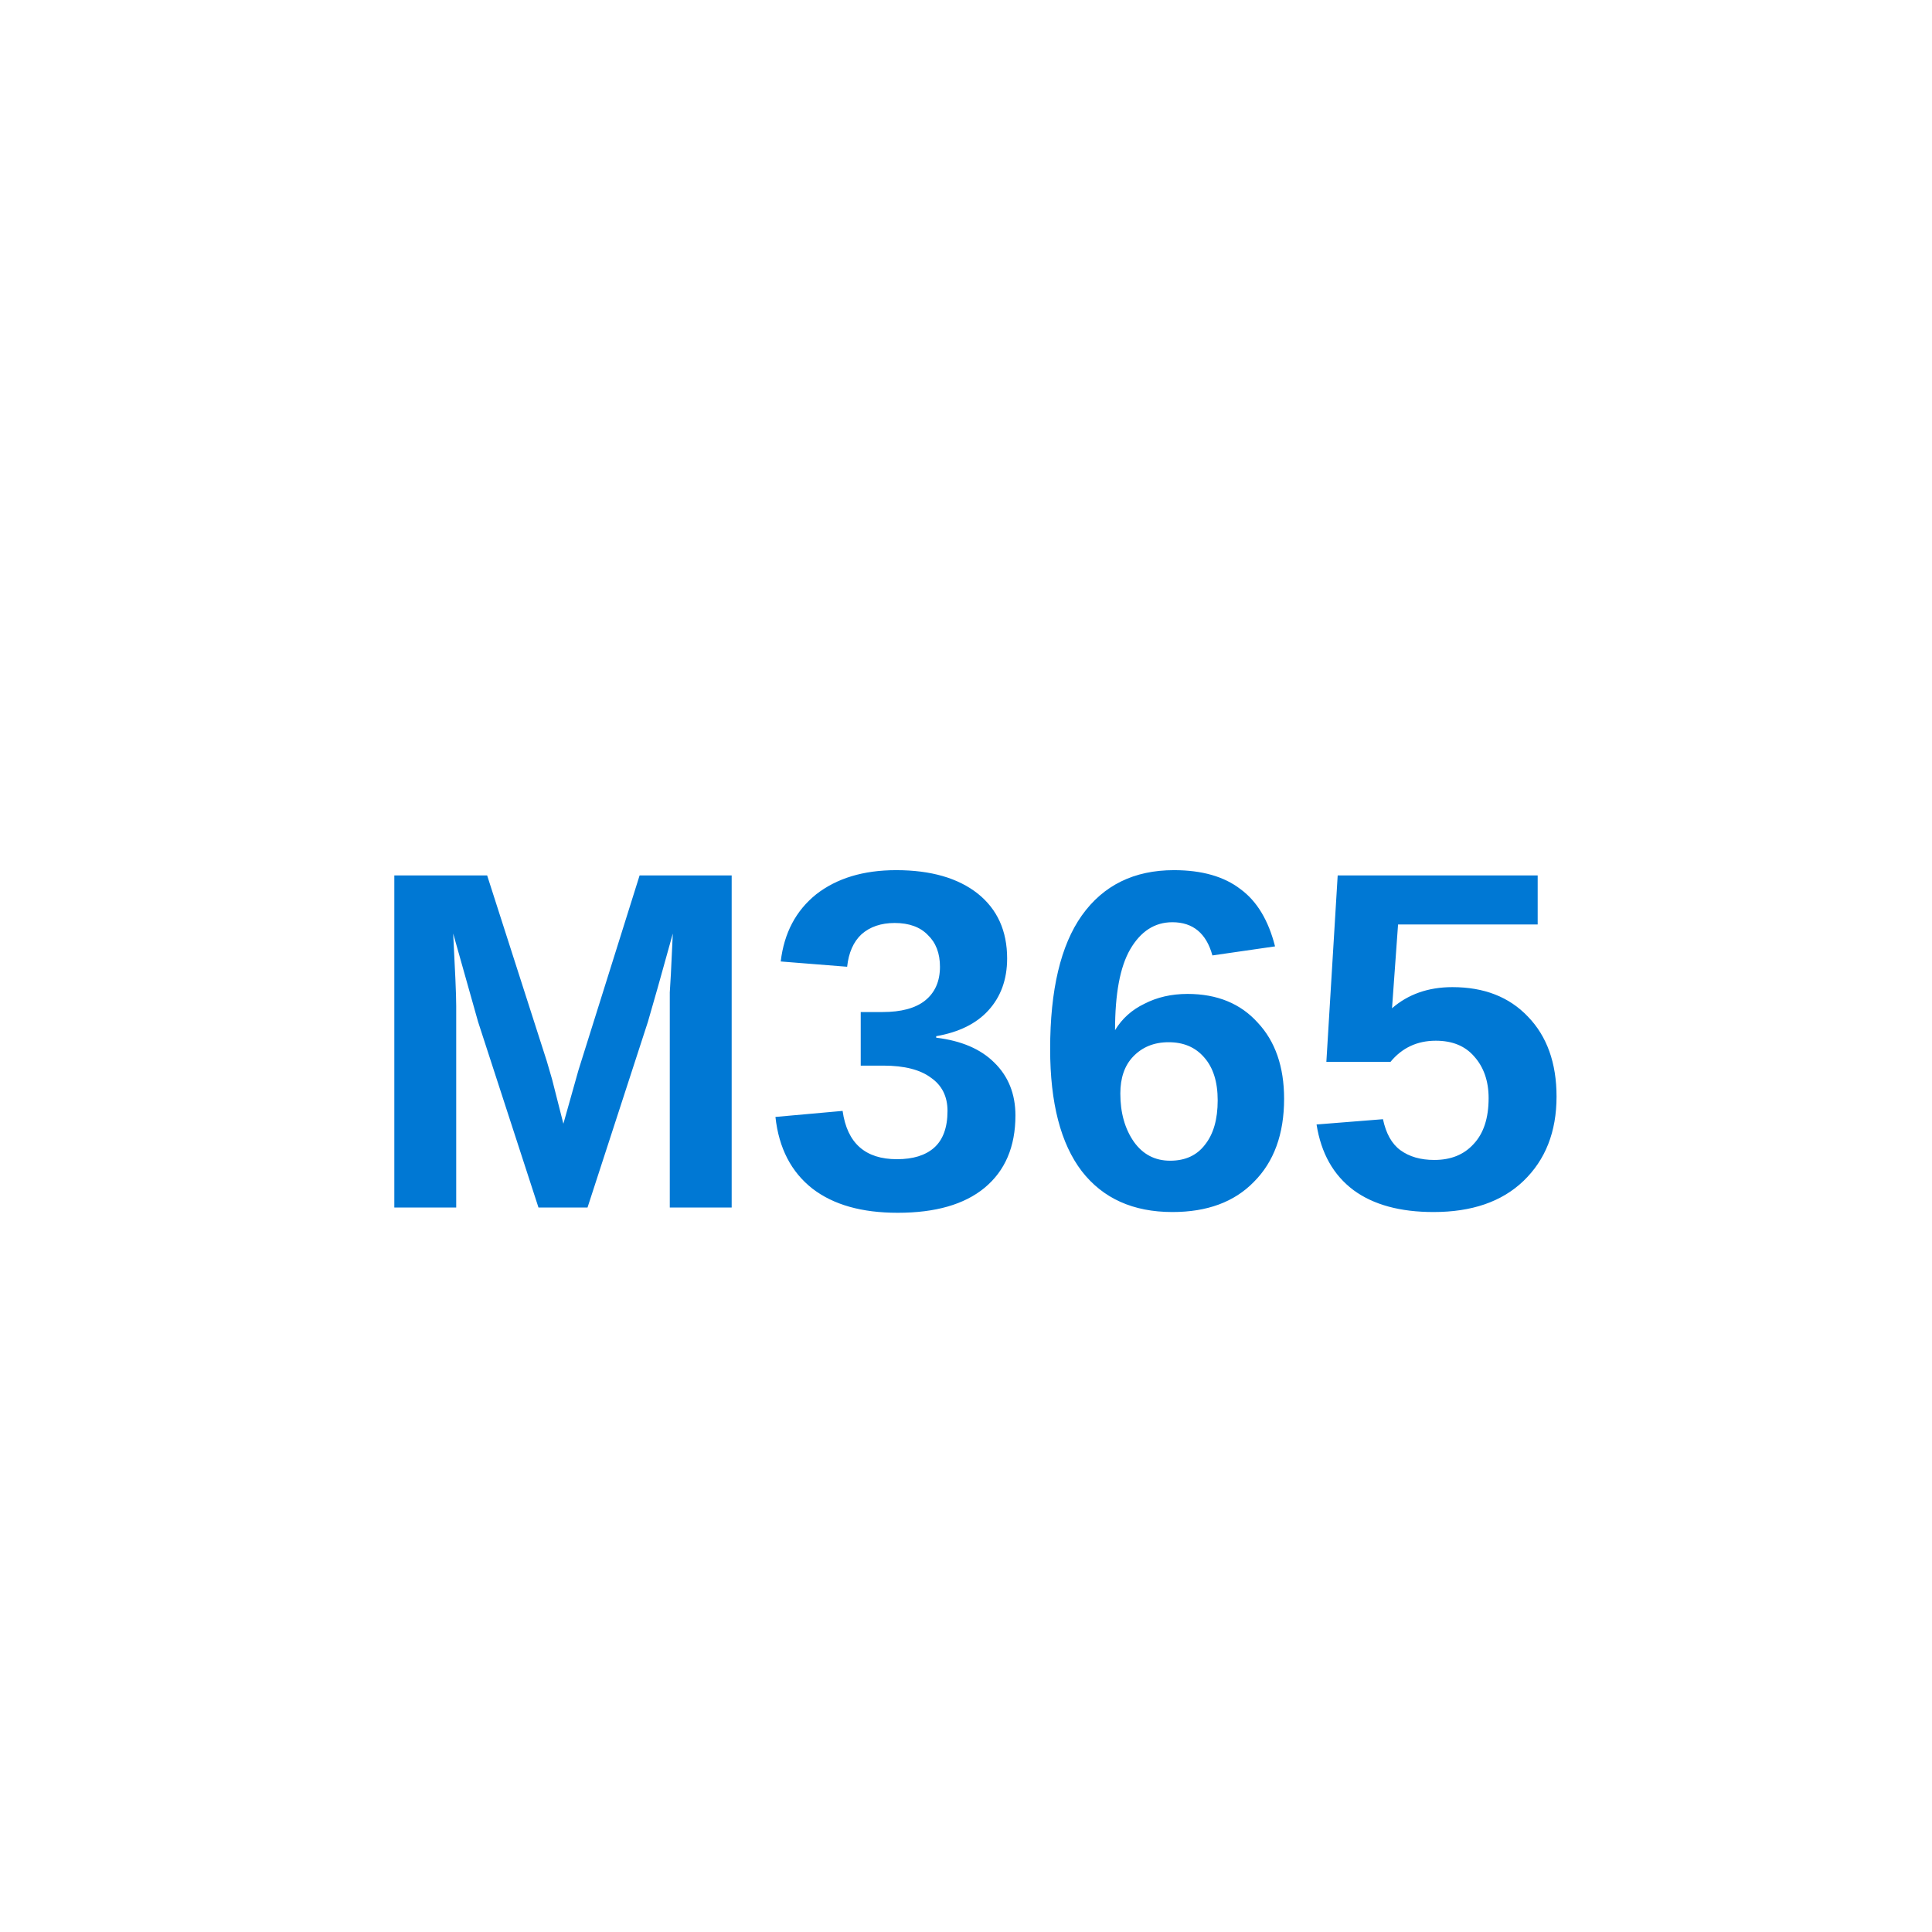
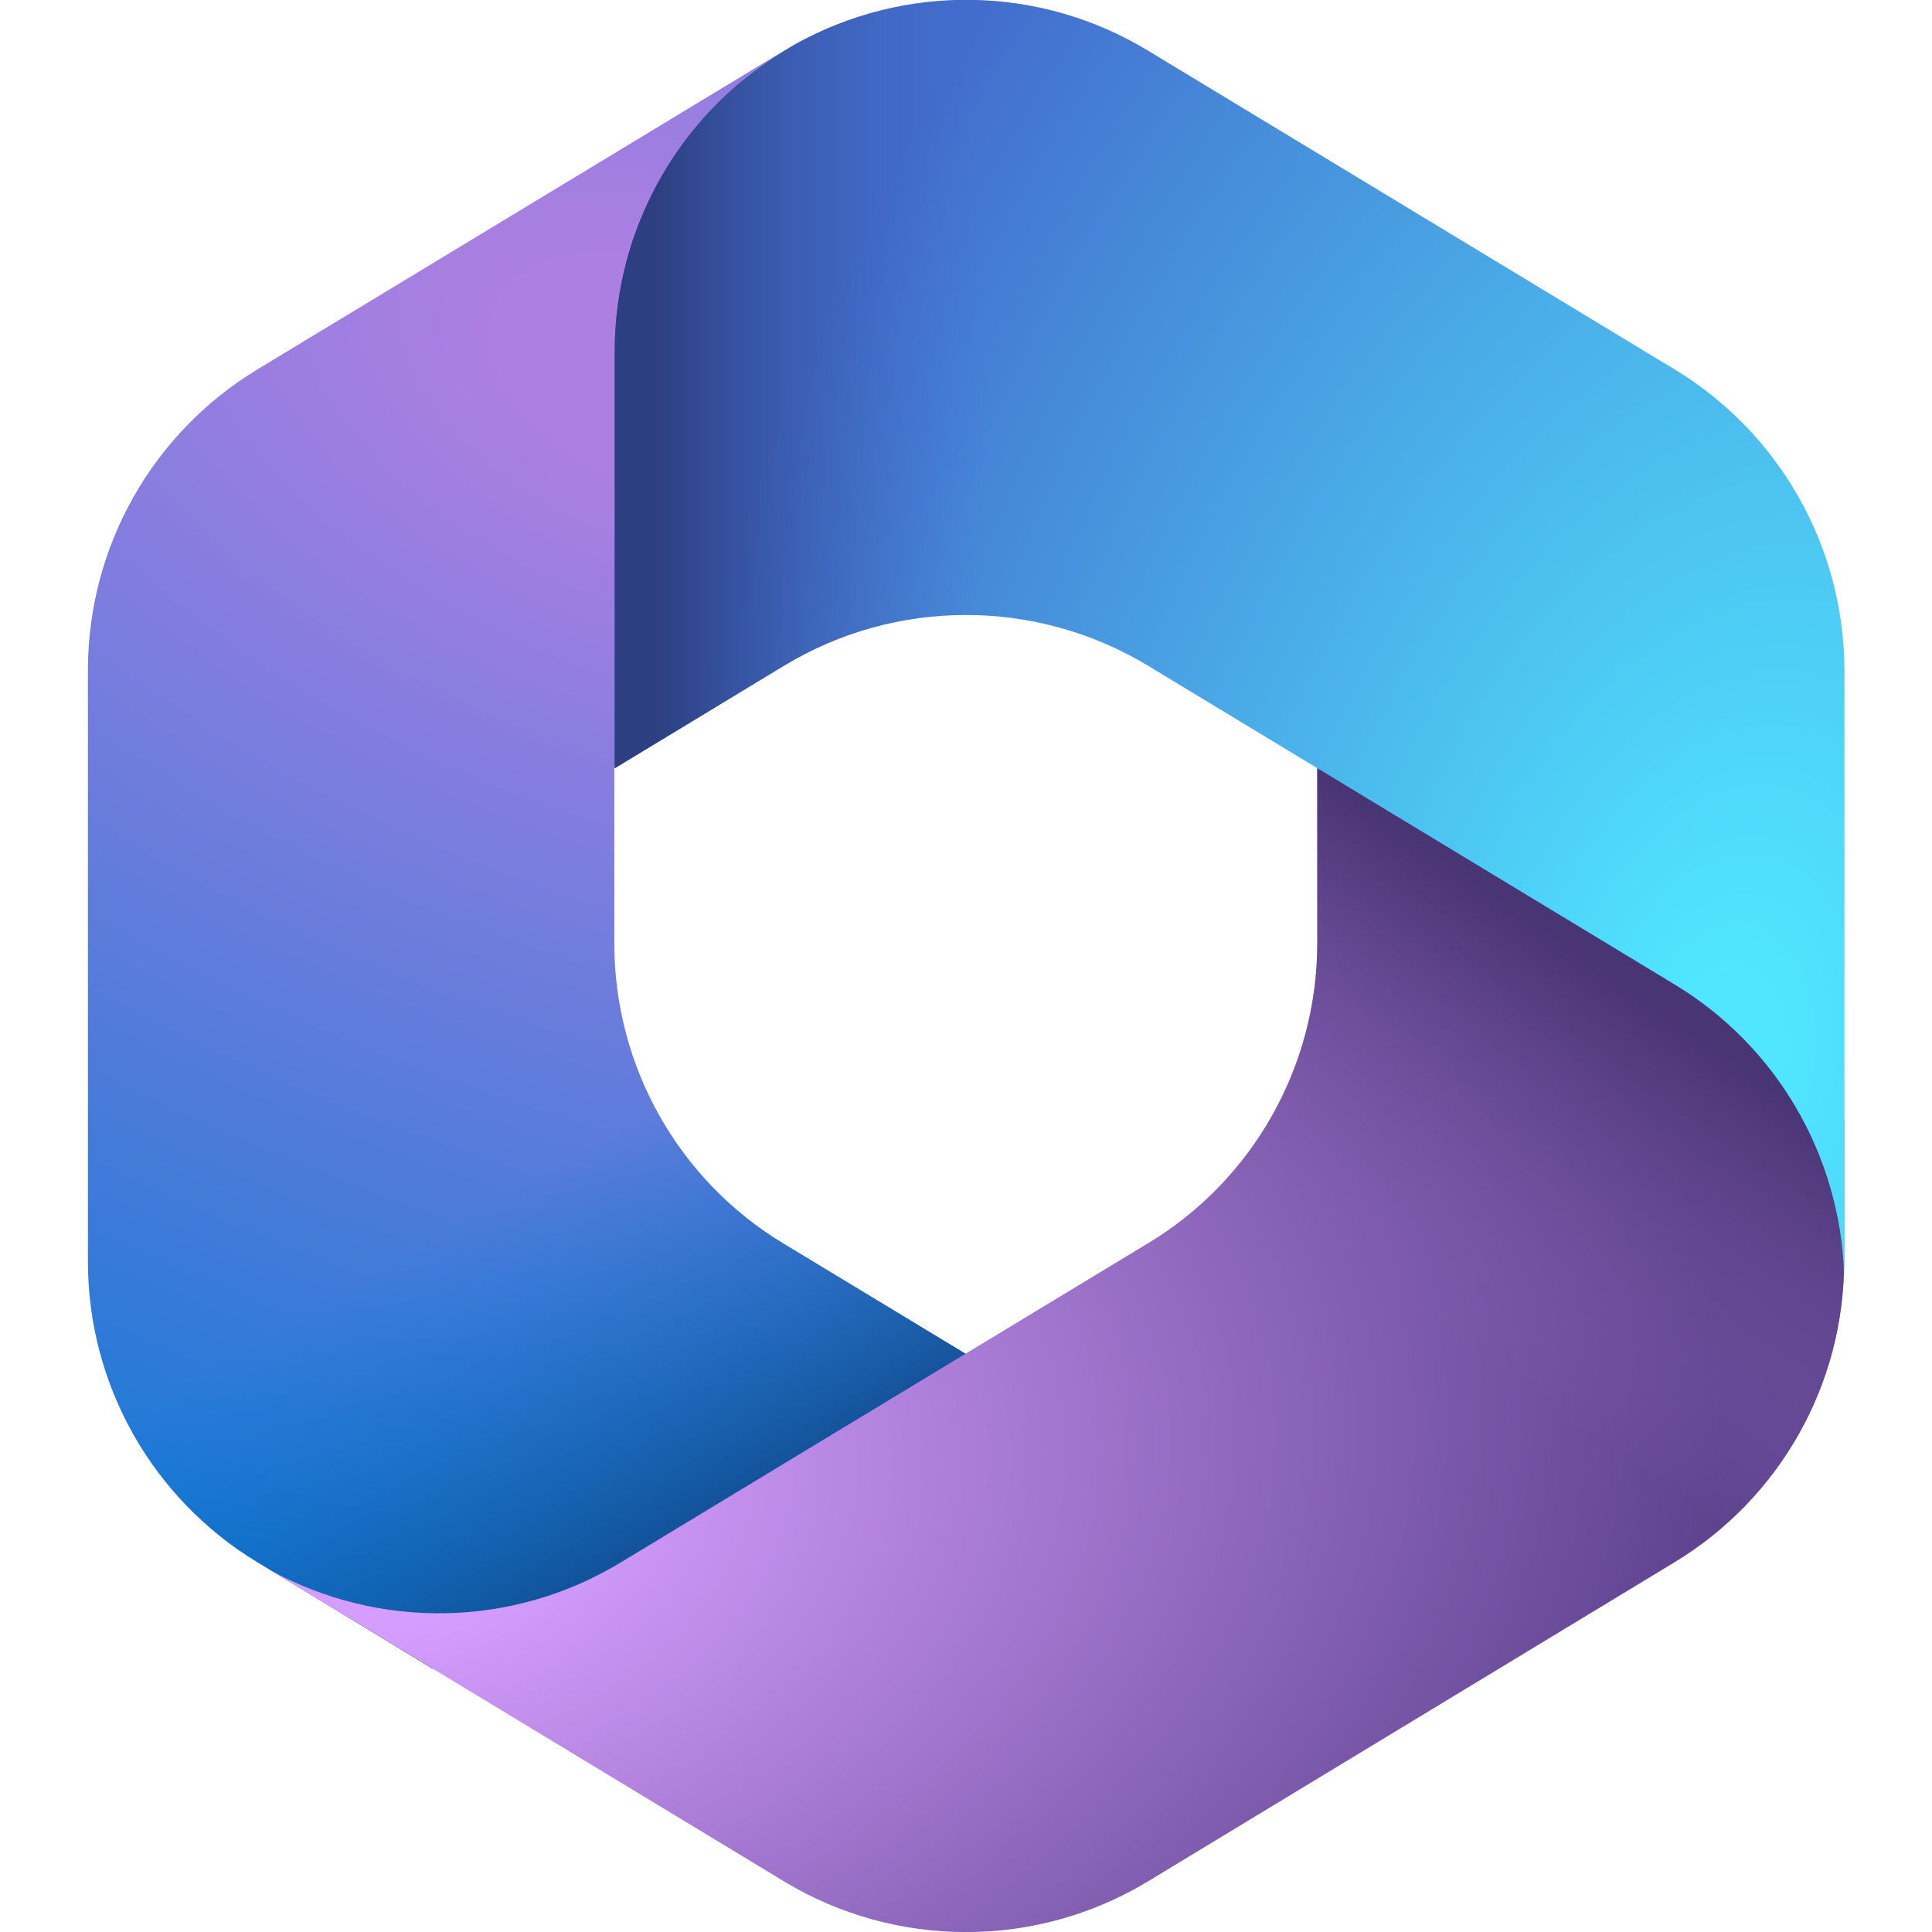
- <svg xmlns="http://www.w3.org/2000/svg" viewBox="0 0 40 40">
-   <text x="20" y="25" text-anchor="middle" font-family="Arial, Helvetica, sans-serif" font-size="10" font-weight="700" fill="#0078D4">M365</text>
+ <svg xmlns="http://www.w3.org/2000/svg" width="1em" height="1em" viewBox="0 0 512 512">
+   <radialGradient id="SVGW71XOcaB" cx="-90.407" cy="-6.401" r="11.637" gradientTransform="rotate(110.528 -1582.507 971.976)scale(33.3657 58.1966)" gradientUnits="userSpaceOnUse">
+     <stop offset=".064" stop-color="#ae7fe2" />
+     <stop offset="1" stop-color="#0078d4" />
+   </radialGradient>
+   <path fill="url(#SVGW71XOcaB)" d="m210.4 11.9l-2.6 1.6q-6.3 3.75-11.7 8.4l7.5-5.3h64l11.6 88.1l-58.2 58.2l-58.2 40.4V250c0 32.6 17 62.8 44.9 79.6l61.3 37.1l-129.4 75.5h-25L68.2 414c-27.9-16.9-44.9-47.1-44.9-79.6V177.6c0-32.6 17-62.8 44.9-79.7l139.6-84.5c.9-.5 1.8-1 2.6-1.5" />
+   <linearGradient id="SVGDUKpnxEu" x1="253.639" x2="198.241" y1="653.085" y2="557.27" gradientTransform="translate(0 -278)" gradientUnits="userSpaceOnUse">
+     <stop offset="0" stop-color="#114a8b" />
+     <stop offset="1" stop-color="#0078d4" stop-opacity="0" />
+   </linearGradient>
+   <path fill="url(#SVGDUKpnxEu)" d="m210.4 11.9l-2.6 1.6q-6.3 3.75-11.7 8.4l7.5-5.3h64l11.6 88.1l-58.2 58.2l-58.2 40.4V250c0 32.6 17 62.8 44.9 79.6l61.3 37.1l-129.4 75.5h-25L68.2 414c-27.9-16.9-44.9-47.1-44.9-79.6V177.6c0-32.6 17-62.8 44.9-79.7l139.6-84.5c.9-.5 1.8-1 2.6-1.5" />
+   <radialGradient id="SVGpvOZoepW" cx="-95.09" cy="32.254" r="11.637" gradientTransform="rotate(-8.367 -3217.16 -20322.12)scale(31.0503 20.5108)" gradientUnits="userSpaceOnUse">
+     <stop offset=".134" stop-color="#d59dff" />
+     <stop offset="1" stop-color="#5e438f" />
+   </radialGradient>
+   <path fill="url(#SVGpvOZoepW)" d="M349.1 197.8v52.1c0 32.6-17 62.8-44.9 79.6L164.6 414c-28.6 17.4-64.1 18-93.2 2l136.4 82.6c29.6 17.9 66.8 17.9 96.4 0L443.8 414c27.9-16.9 44.9-47.1 44.9-79.6v-37.7l-11.6-17.5z" />
+   <linearGradient id="SVGdF2K1dNs" x1="389.732" x2="330.368" y1="510.531" y2="595.653" gradientTransform="translate(0 -278)" gradientUnits="userSpaceOnUse">
+     <stop offset="0" stop-color="#493474" />
+     <stop offset="1" stop-color="#8c66ba" stop-opacity="0" />
+   </linearGradient>
+   <path fill="url(#SVGdF2K1dNs)" d="M349.1 197.8v52.1c0 32.6-17 62.8-44.9 79.6L164.6 414c-28.6 17.4-64.1 18-93.2 2l136.4 82.6c29.6 17.9 66.8 17.9 96.4 0L443.8 414c27.9-16.9 44.9-47.1 44.9-79.6v-37.7l-11.6-17.5z" />
+   <radialGradient id="SVG31DpxbmO" cx="-123.182" cy="-9.402" r="11.637" gradientTransform="rotate(194.228 -1265.388 -274.62)scale(24.9228 41.9552)" gradientUnits="userSpaceOnUse">
+     <stop offset=".058" stop-color="#50e6ff" />
+     <stop offset="1" stop-color="#436dcd" />
+   </radialGradient>
+   <path fill="url(#SVG31DpxbmO)" d="M443.8 97.9L304.2 13.4C275.5-4 239.8-4.5 210.6 11.8l-2.8 1.7a93.13 93.13 0 0 0-44.9 79.7v110.4l44.9-27.2c29.6-17.9 66.7-17.9 96.4 0l139.6 84.5c27 16.3 43.8 45.2 44.9 76.6c0-1 .1-2 .1-3.1V177.6c-.1-32.6-17.1-62.8-45-79.7" />
+   <linearGradient id="SVGyetrOcnl" x1="174.261" x2="261.665" y1="446.725" y2="446.725" gradientTransform="translate(0 -278)" gradientUnits="userSpaceOnUse">
+     <stop offset="0" stop-color="#2d3f80" />
+     <stop offset="1" stop-color="#436dcd" stop-opacity="0" />
+   </linearGradient>
+   <path fill="url(#SVGyetrOcnl)" d="M443.8 97.9L304.2 13.4C275.5-4 239.8-4.5 210.6 11.8l-2.8 1.7a93.13 93.13 0 0 0-44.9 79.7v110.4l44.9-27.2c29.6-17.9 66.7-17.9 96.4 0l139.6 84.5c27 16.3 43.8 45.2 44.9 76.6c0-1 .1-2 .1-3.1V177.6c-.1-32.6-17.1-62.8-45-79.7" />
</svg>
